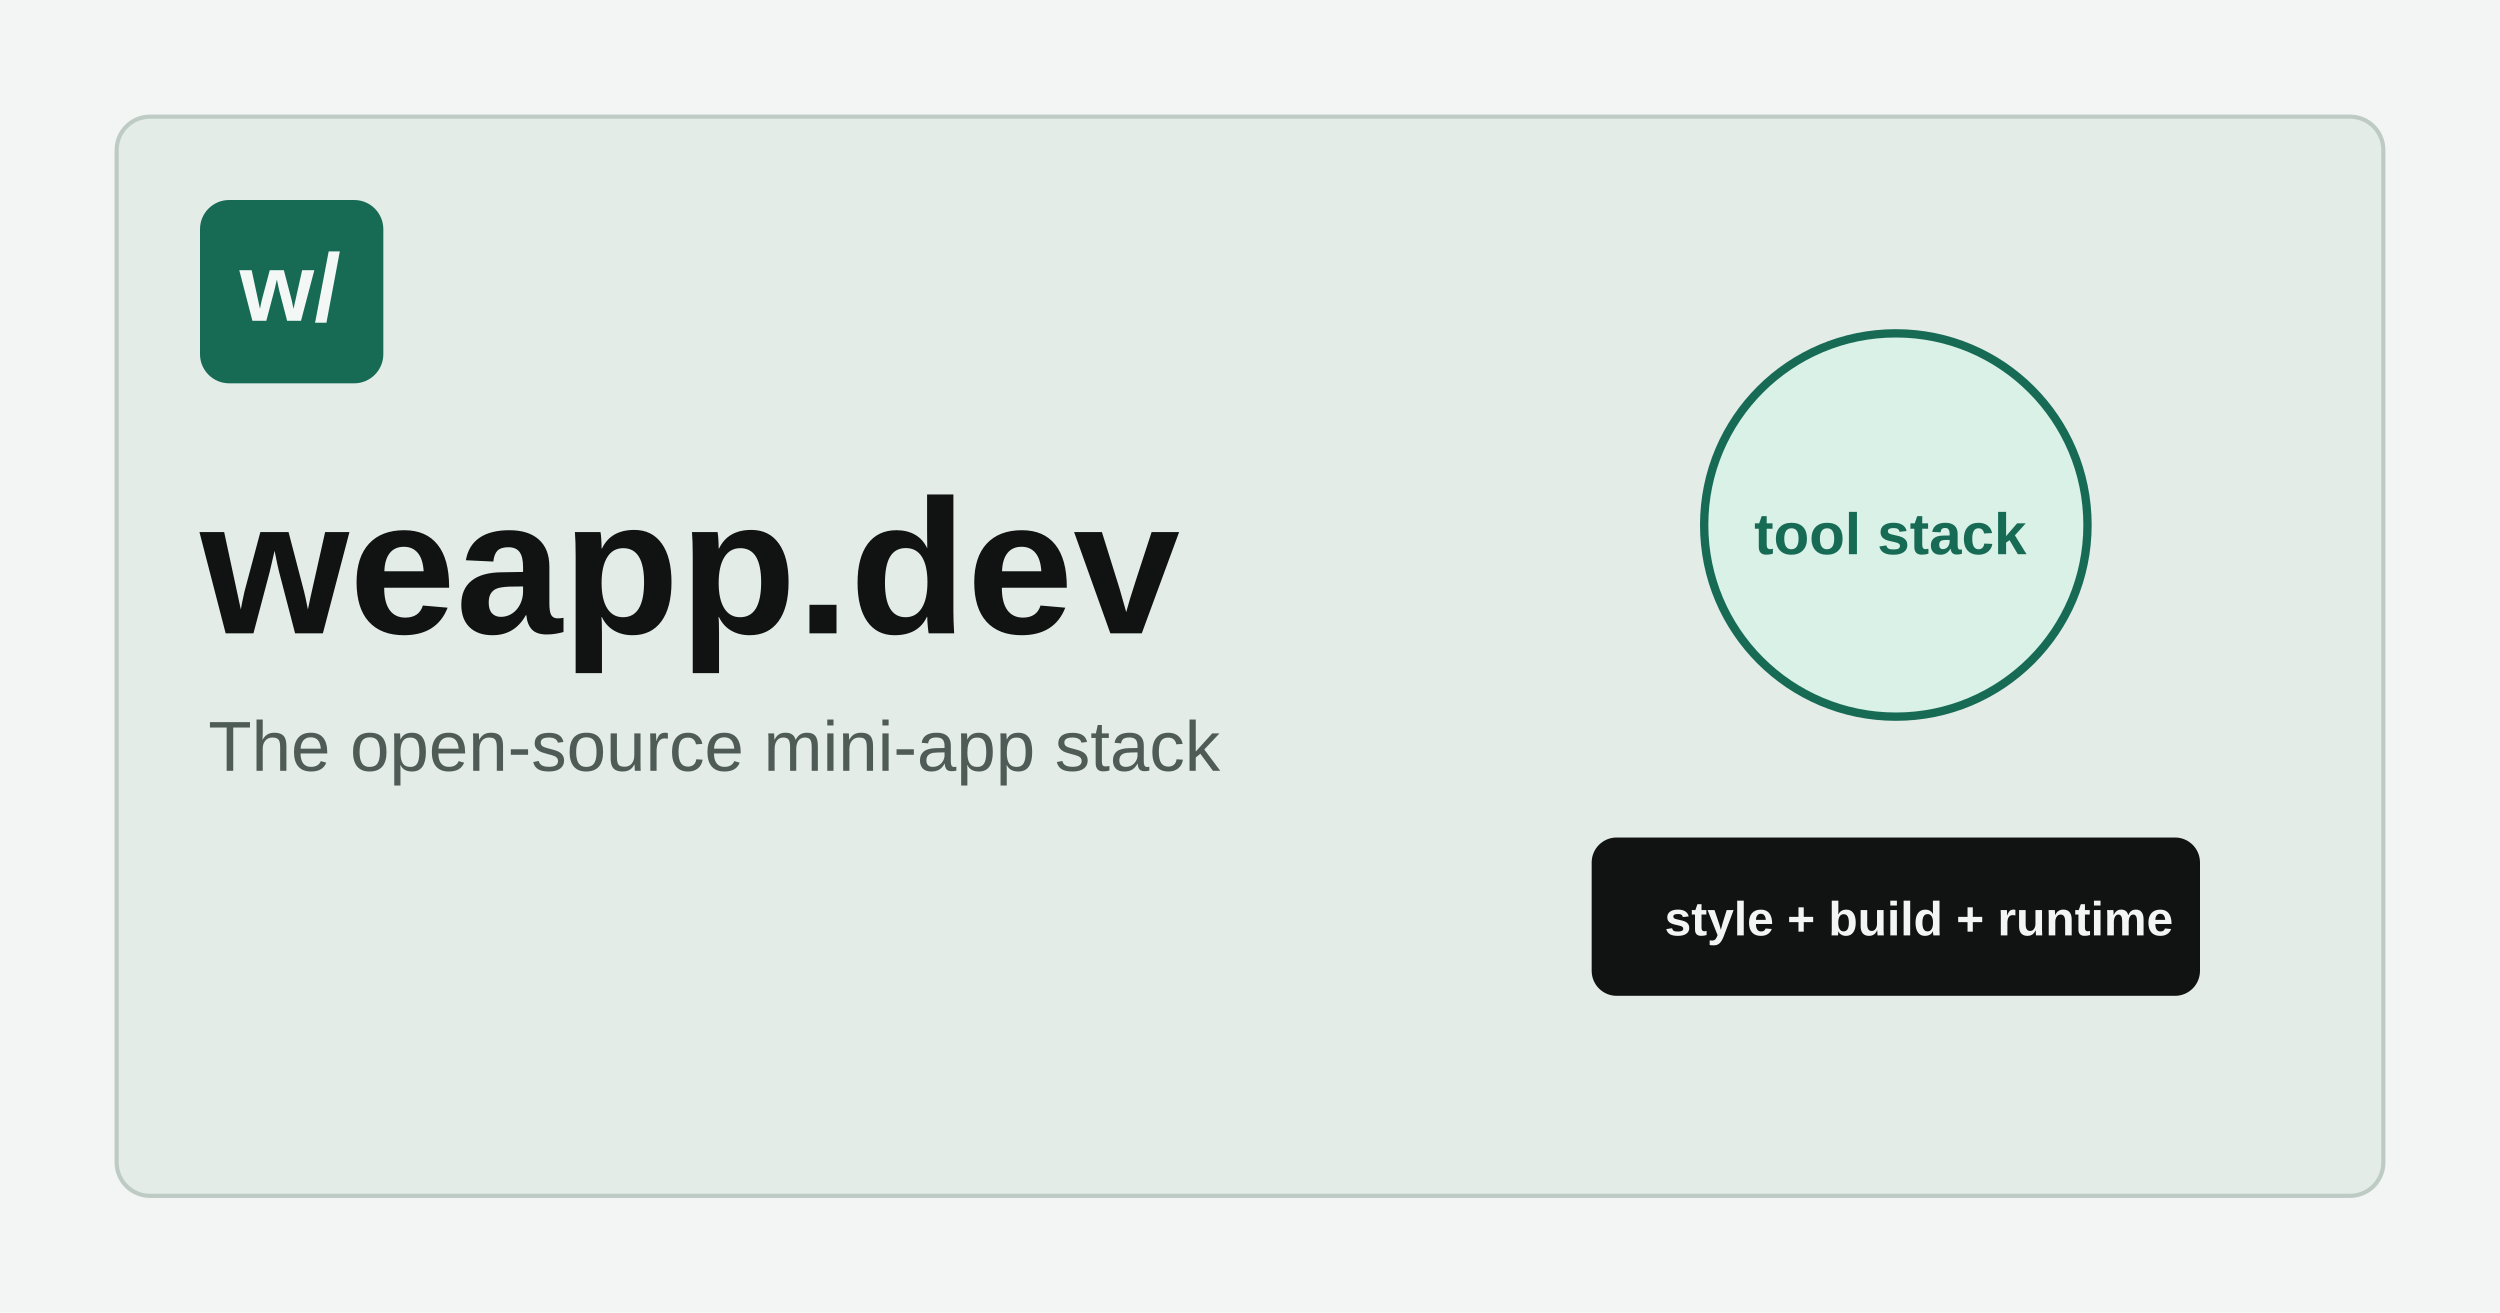
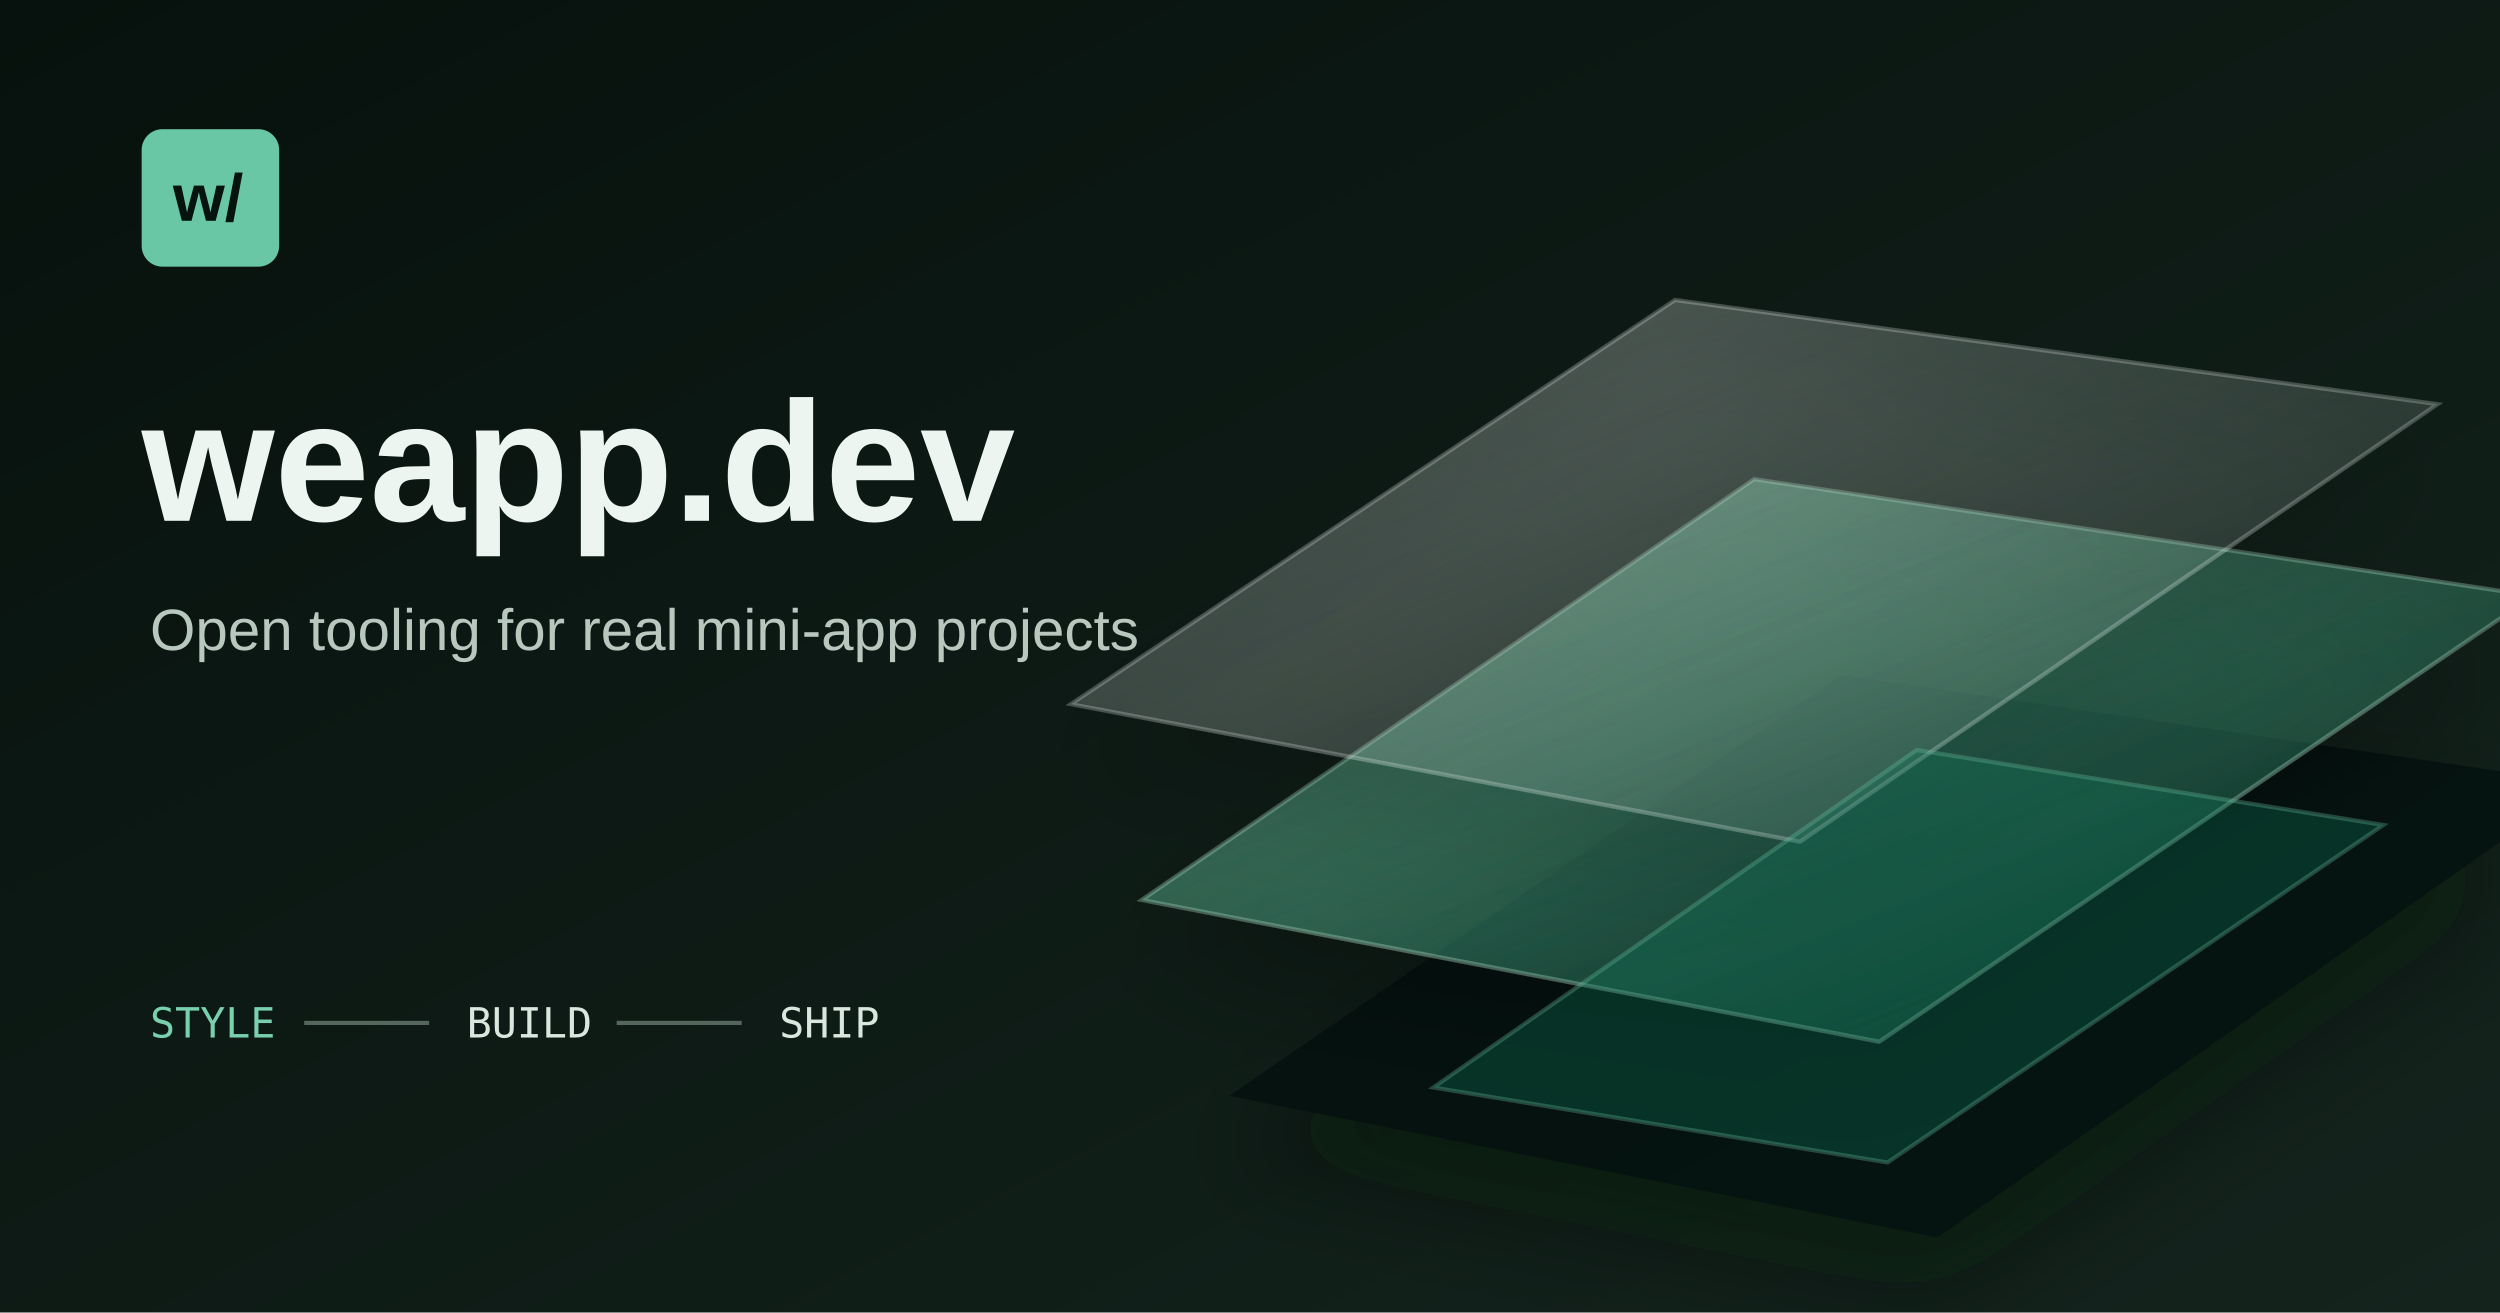
<svg xmlns="http://www.w3.org/2000/svg" width="1200" height="630" viewBox="0 0 1200 630">
-   <rect width="1200" height="630" fill="#f2f5f3" />
-   <rect x="56" y="56" width="1088" height="518" rx="16" fill="#e4ece8" stroke="#bdcbc4" stroke-width="2" />
-   <rect x="96" y="96" width="88" height="88" rx="14" fill="#176b55" />
-   <text x="115" y="154" font-family="Arial, sans-serif" font-size="46" font-weight="700" fill="#f3f7f5">w/</text>
-   <text x="96" y="304" font-family="Arial, sans-serif" font-size="92" font-weight="700" fill="#101312">weapp.dev</text>
-   <text x="100" y="370" font-family="Arial, sans-serif" font-size="34" fill="#4f5b56">The open-source mini-app stack</text>
-   <circle cx="910" cy="252" r="92" fill="#d9f1e7" stroke="#176b55" stroke-width="4" />
-   <text x="842" y="266" font-family="Arial, sans-serif" font-size="28" font-weight="700" fill="#176b55">tool stack</text>
-   <rect x="764" y="402" width="292" height="76" rx="12" fill="#101312" />
-   <text x="799" y="449" font-family="Arial, sans-serif" font-size="23" font-weight="600" fill="#f2f5f3">style + build + runtime</text>
+   <defs>
+     <linearGradient id="background" x1="0" y1="0" x2="1" y2="1">
+       <stop offset="0" stop-color="#07110d" />
+       <stop offset="1" stop-color="#14241d" />
+     </linearGradient>
+     <linearGradient id="green-sheet" x1="0" y1="0" x2="1" y2="1">
+       <stop offset="0" stop-color="#8bd8b7" stop-opacity=".62" />
+       <stop offset="1" stop-color="#0e7958" stop-opacity=".16" />
+     </linearGradient>
+     <linearGradient id="silver-sheet" x1="0" y1="0" x2="1" y2="1">
+       <stop offset="0" stop-color="#f4f7f5" stop-opacity=".34" />
+       <stop offset="1" stop-color="#89a79a" stop-opacity=".06" />
+     </linearGradient>
+     <filter id="shadow" x="-40%" y="-40%" width="180%" height="180%">
+       <feDropShadow dx="0" dy="28" stdDeviation="24" flood-color="#020805" flood-opacity=".58" />
+     </filter>
+   </defs>
+   <rect width="1200" height="630" fill="url(#background)" />
+   <path d="M590 526 L884 324 L1240 376 L930 594 Z" fill="#06100c" opacity=".7" filter="url(#shadow)" />
+   <path d="M548 432 L842 230 L1216 286 L902 500 Z" fill="url(#green-sheet)" stroke="#b7ead4" stroke-opacity=".3" stroke-width="2" filter="url(#shadow)" />
+   <path d="M514 338 L804 144 L1170 194 L864 404 Z" fill="url(#silver-sheet)" stroke="#f4f7f5" stroke-opacity=".24" stroke-width="2" filter="url(#shadow)" />
+   <path d="M688 522 L920 360 L1144 396 L906 558 Z" fill="#0e7958" fill-opacity=".32" stroke="#70c6a5" stroke-opacity=".3" stroke-width="2" />
+   <rect x="68" y="62" width="66" height="66" rx="10" fill="#69c7a5" />
+   <text x="83" y="106" font-family="Arial, sans-serif" font-size="32" font-weight="700" fill="#07130e">w/</text>
+   <text x="68" y="250" font-family="Arial, sans-serif" font-size="82" font-weight="700" fill="#edf5f0">weapp.dev</text>
+   <text x="72" y="312" font-family="Arial, sans-serif" font-size="28" font-weight="500" fill="#b8c8bf">Open tooling for real mini-app projects</text>
+   <text x="72" y="498" font-family="monospace" font-size="20" fill="#79d0ae">STYLE</text>
+   <path d="M146 491 H206" stroke="#53675d" stroke-width="2" />
+   <text x="224" y="498" font-family="monospace" font-size="20" fill="#d9e7df">BUILD</text>
+   <path d="M296 491 H356" stroke="#53675d" stroke-width="2" />
+   <text x="374" y="498" font-family="monospace" font-size="20" fill="#d9e7df">SHIP</text>
</svg>
